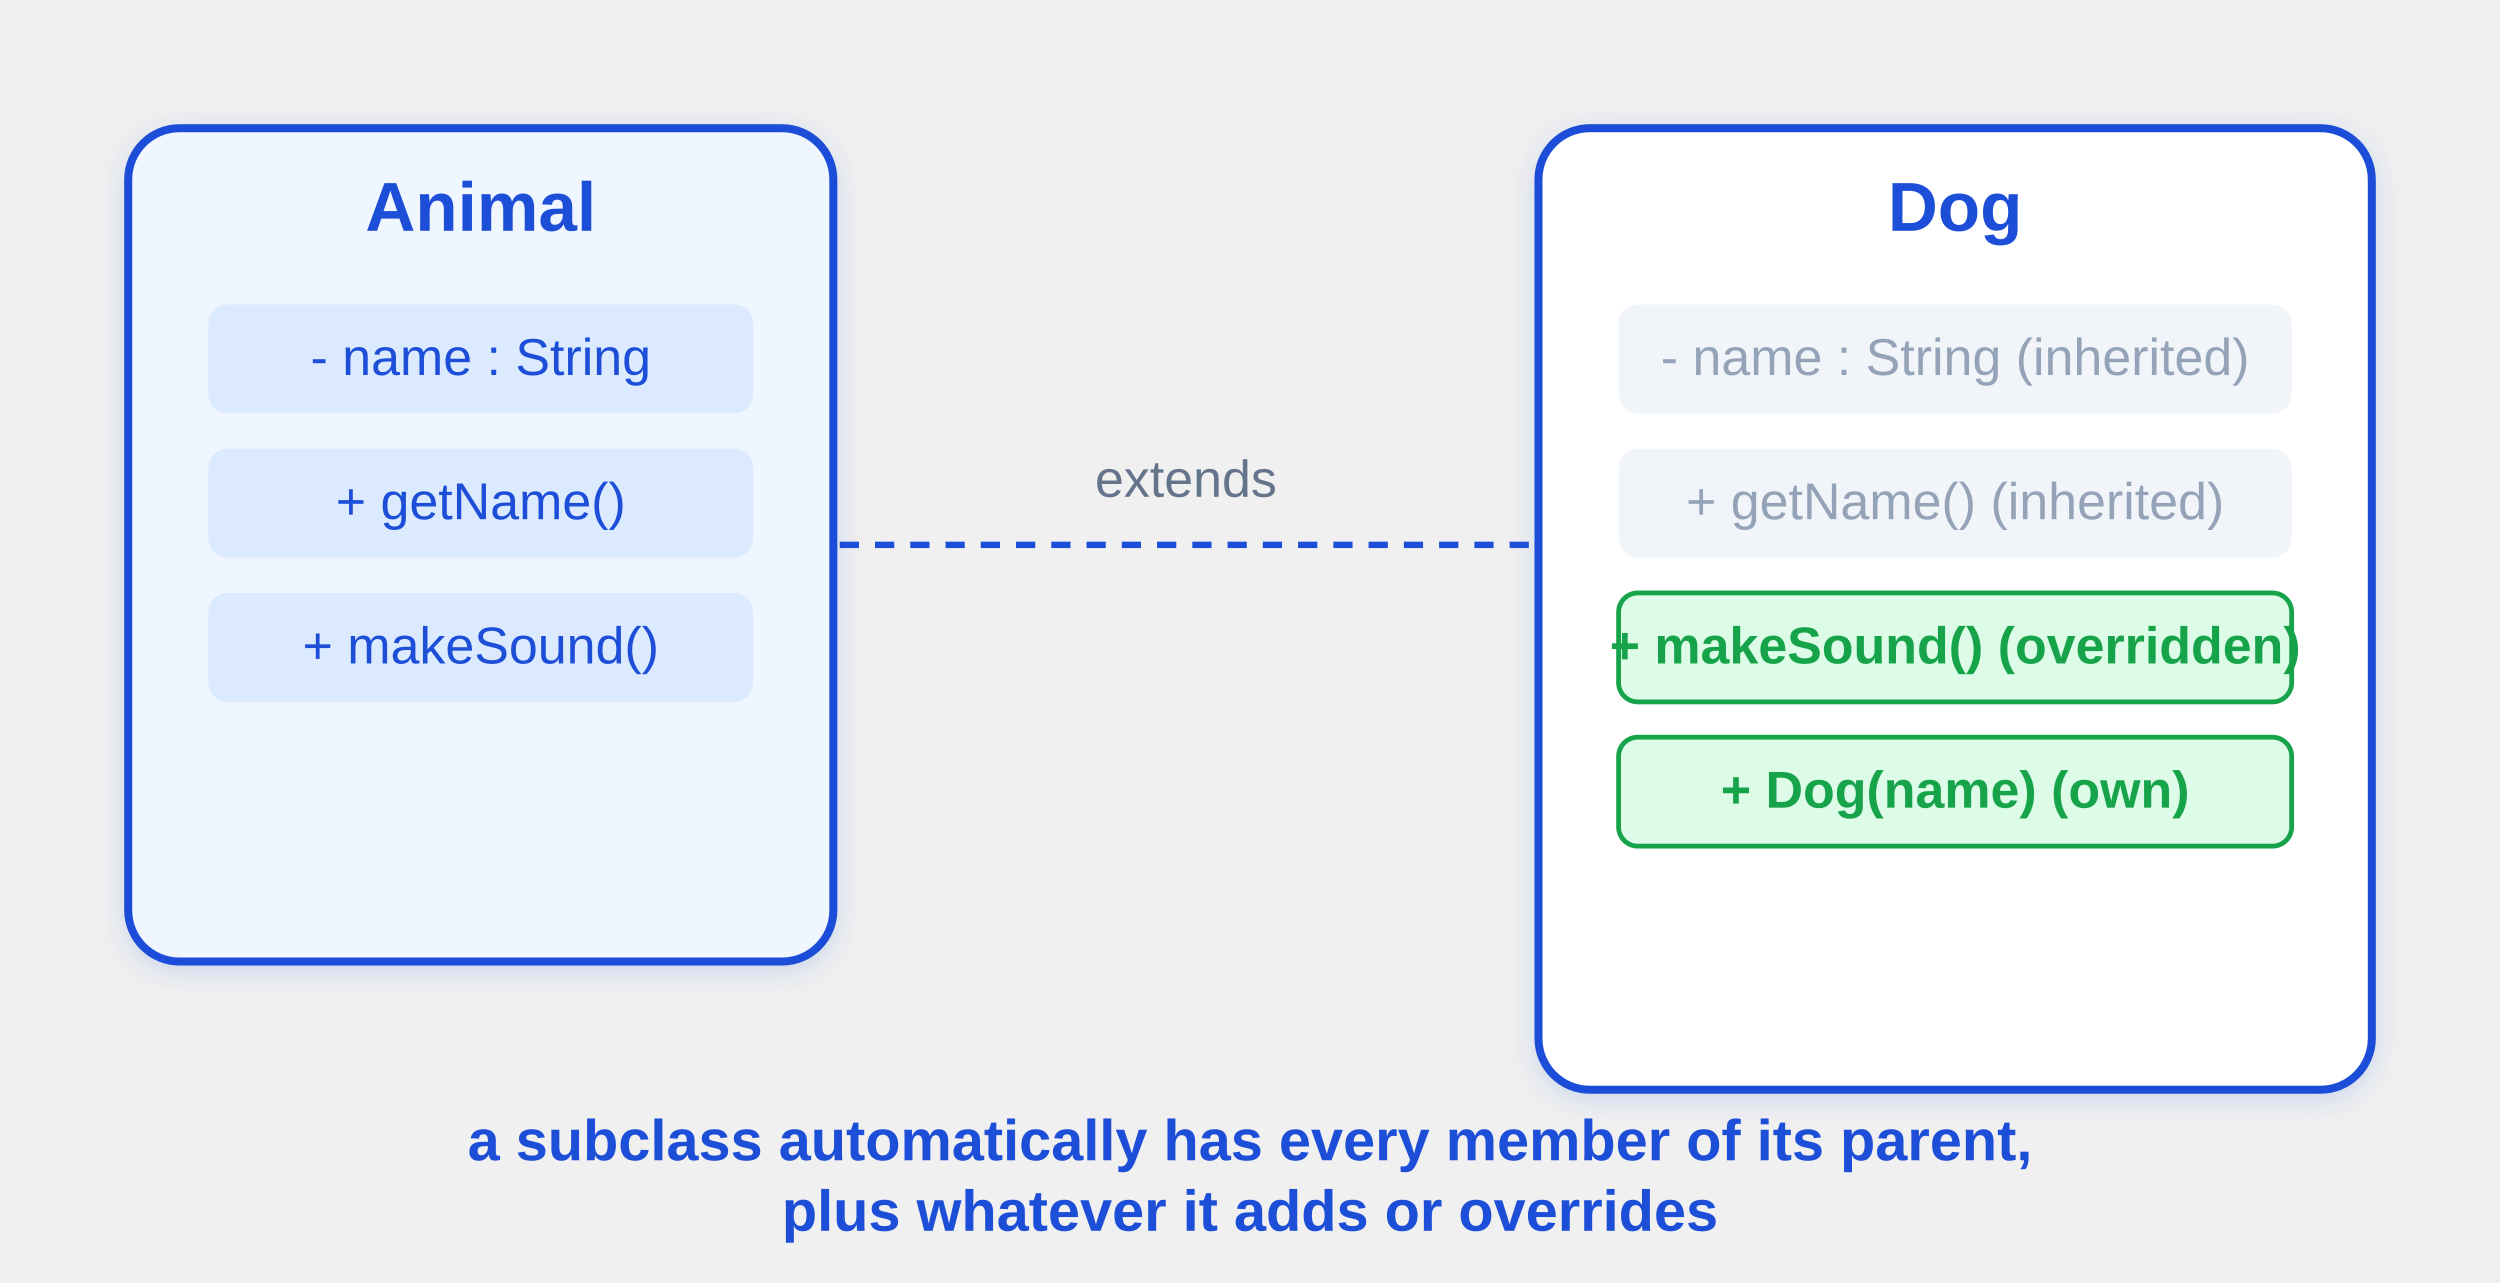
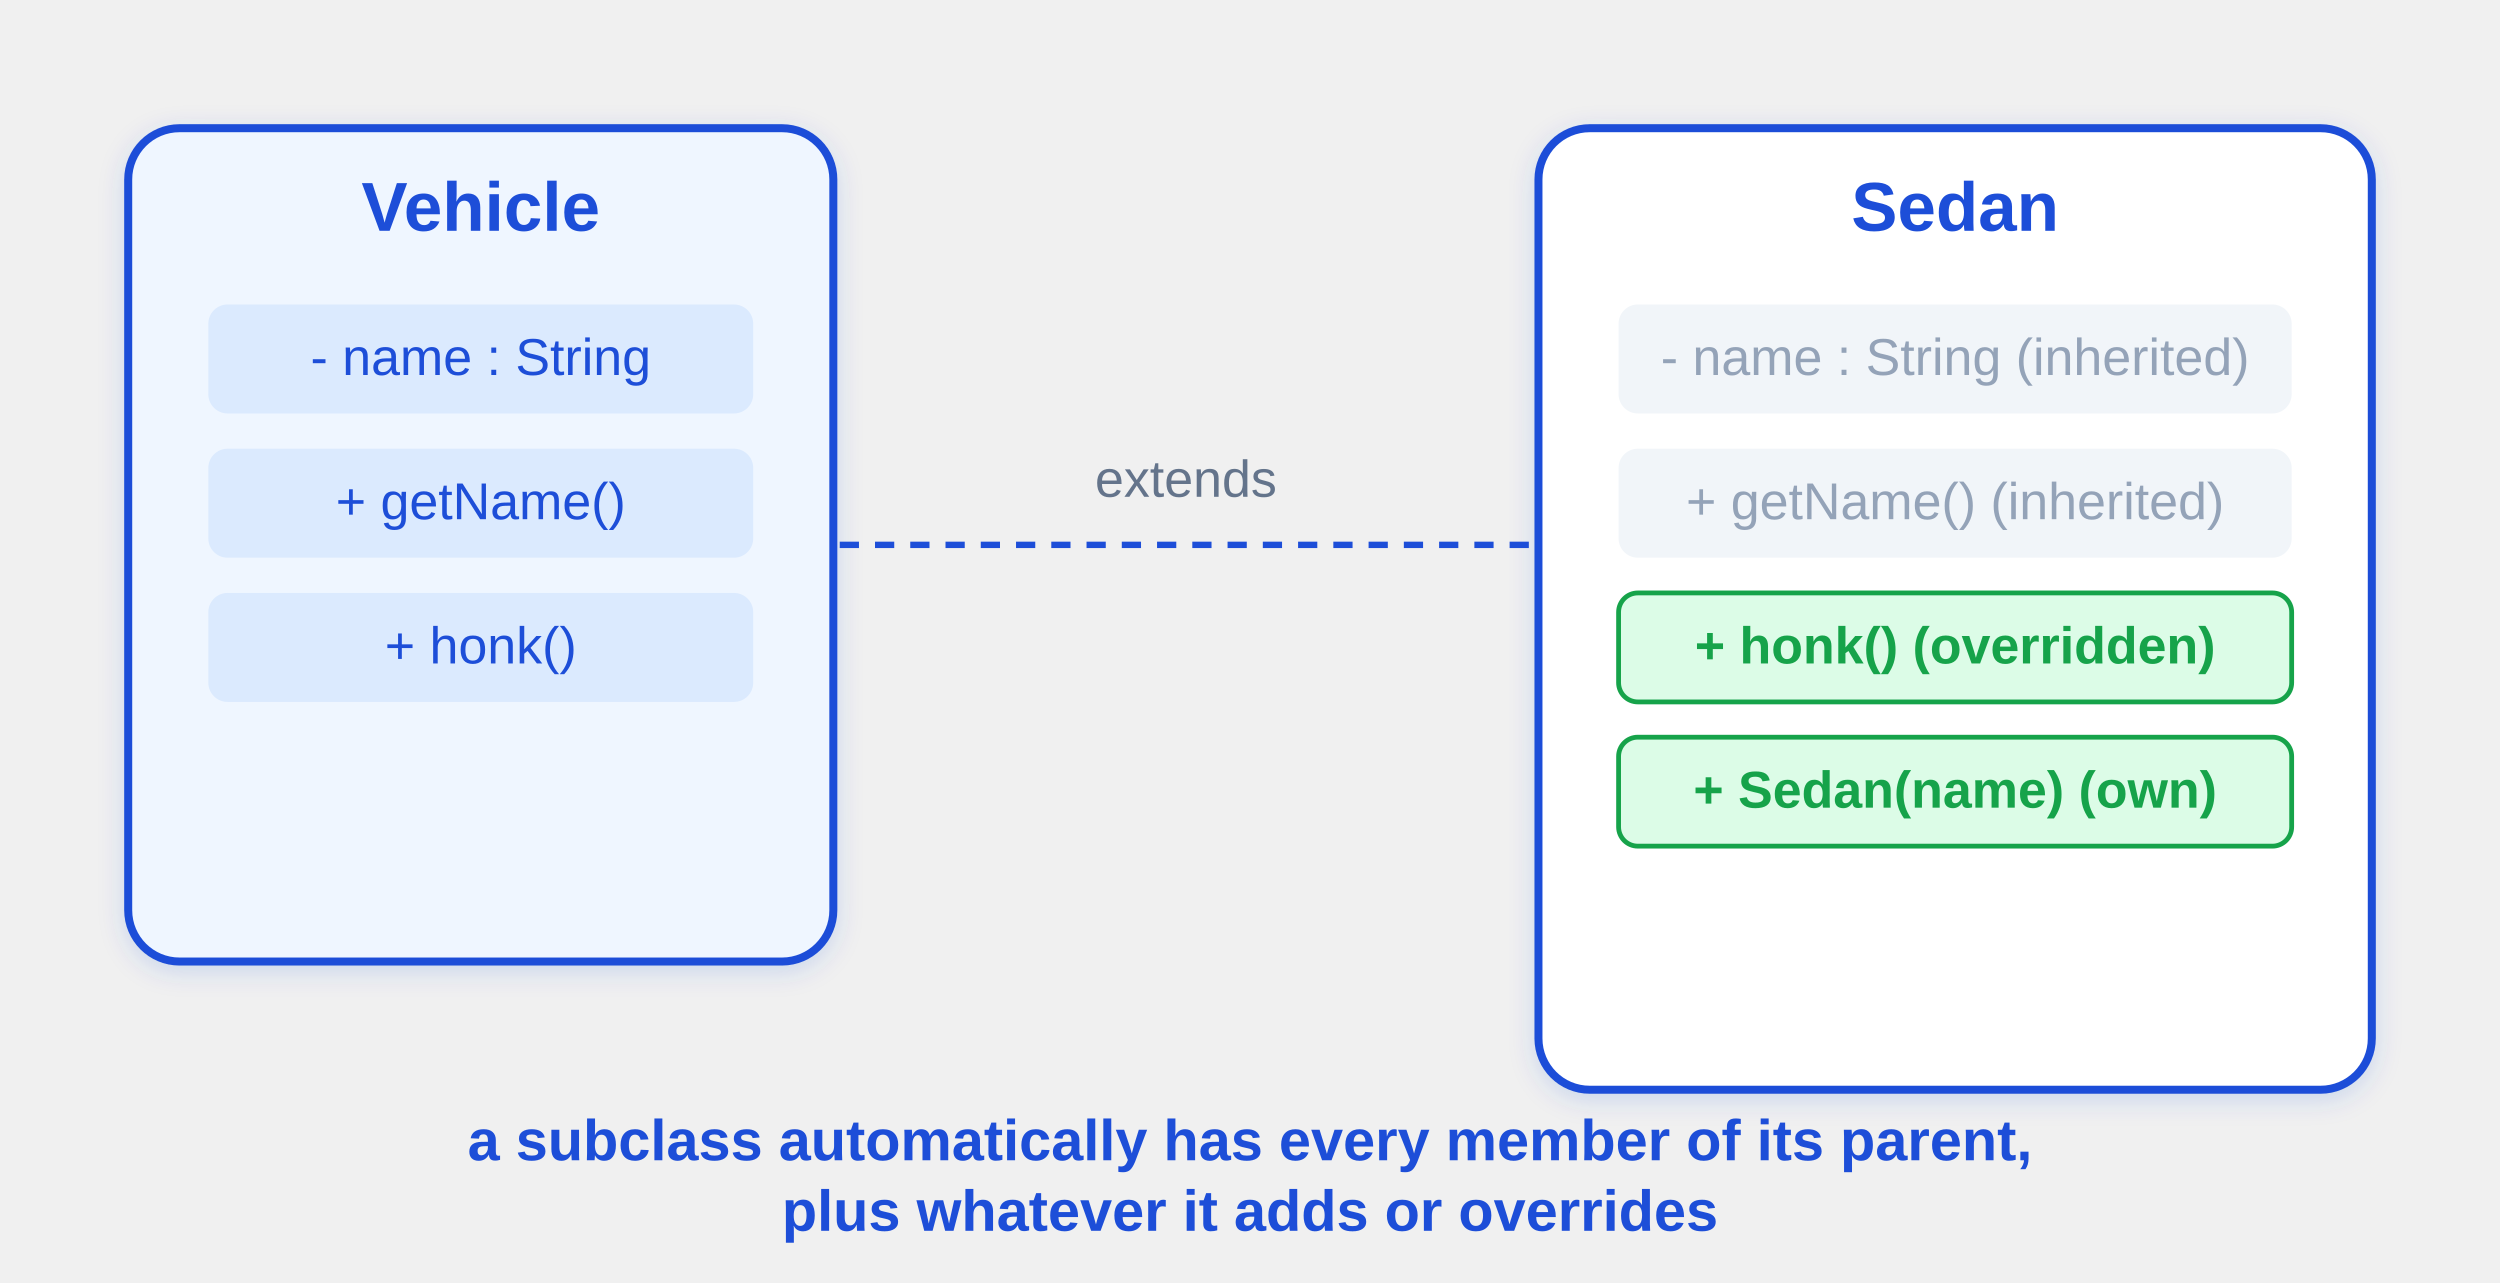
<svg xmlns="http://www.w3.org/2000/svg" viewBox="0 0 780 400" font-family="'Helvetica Neue', Arial, sans-serif">
  <defs>
    <filter id="softShadow" x="-30%" y="-30%" width="160%" height="160%">
      <feDropShadow dx="0" dy="2" stdDeviation="4" flood-color="#1d4ed8" flood-opacity="0.16" />
    </filter>
  </defs>
  <g filter="url(#softShadow)">
    <rect x="40" y="40" width="220" height="260" rx="16" fill="#eff6ff" stroke="#1d4ed8" stroke-width="2.5" />
  </g>
-   <text x="150" y="72" text-anchor="middle" font-size="21.6" font-weight="700" fill="#1d4ed8">Animal</text>
+   <text x="150" y="72" text-anchor="middle" font-size="21.6" font-weight="700" fill="#1d4ed8">Vehicle</text>
  <rect x="65" y="95" width="170" height="34" rx="6" fill="#dbeafe" />
  <text x="150" y="117" text-anchor="middle" font-size="16.2" fill="#1d4ed8">- name : String</text>
  <rect x="65" y="140" width="170" height="34" rx="6" fill="#dbeafe" />
  <text x="150" y="162" text-anchor="middle" font-size="16.2" fill="#1d4ed8">+ getName()</text>
  <rect x="65" y="185" width="170" height="34" rx="6" fill="#dbeafe" />
-   <text x="150" y="207" text-anchor="middle" font-size="16.2" fill="#1d4ed8">+ makeSound()</text>
+   <text x="150" y="207" text-anchor="middle" font-size="16.2" fill="#1d4ed8">+ honk()</text>
  <g filter="url(#softShadow)">
    <rect x="480" y="40" width="260" height="300" rx="16" fill="#ffffff" stroke="#1d4ed8" stroke-width="2.5" />
  </g>
-   <text x="610" y="72" text-anchor="middle" font-size="21.6" font-weight="700" fill="#1d4ed8">Dog</text>
+   <text x="610" y="72" text-anchor="middle" font-size="21.6" font-weight="700" fill="#1d4ed8">Sedan</text>
  <rect x="505" y="95" width="210" height="34" rx="6" fill="#f1f5f9" />
  <text x="610" y="117" text-anchor="middle" font-size="16.2" fill="#94a3b8">- name : String (inherited)</text>
  <rect x="505" y="140" width="210" height="34" rx="6" fill="#f1f5f9" />
  <text x="610" y="162" text-anchor="middle" font-size="16.2" fill="#94a3b8">+ getName() (inherited)</text>
  <rect x="505" y="185" width="210" height="34" rx="6" fill="#dcfce7" stroke="#16a34a" stroke-width="1.5" />
-   <text x="610" y="207" text-anchor="middle" font-size="16.2" fill="#16a34a" font-weight="700">+ makeSound() (overridden)</text>
+   <text x="610" y="207" text-anchor="middle" font-size="16.2" fill="#16a34a" font-weight="700">+ honk() (overridden)</text>
  <rect x="505" y="230" width="210" height="34" rx="6" fill="#dcfce7" stroke="#16a34a" stroke-width="1.5" />
-   <text x="610" y="252" text-anchor="middle" font-size="16.2" fill="#16a34a" font-weight="700">+ Dog(name) (own)</text>
+   <text x="610" y="252" text-anchor="middle" font-size="16.2" fill="#16a34a" font-weight="700">+ Sedan(name) (own)</text>
  <path d="M262,170 C340,170 400,170 478,170" fill="none" stroke="#1d4ed8" stroke-width="2" stroke-dasharray="6,5" />
  <text x="370" y="155" text-anchor="middle" font-size="16.2" fill="#64748b">extends</text>
  <text x="390" y="362" text-anchor="middle" font-size="18" fill="#1d4ed8" font-weight="600">a subclass automatically has every member of its parent,</text>
  <text x="390" y="384" text-anchor="middle" font-size="18" fill="#1d4ed8" font-weight="600">plus whatever it adds or overrides</text>
</svg>
